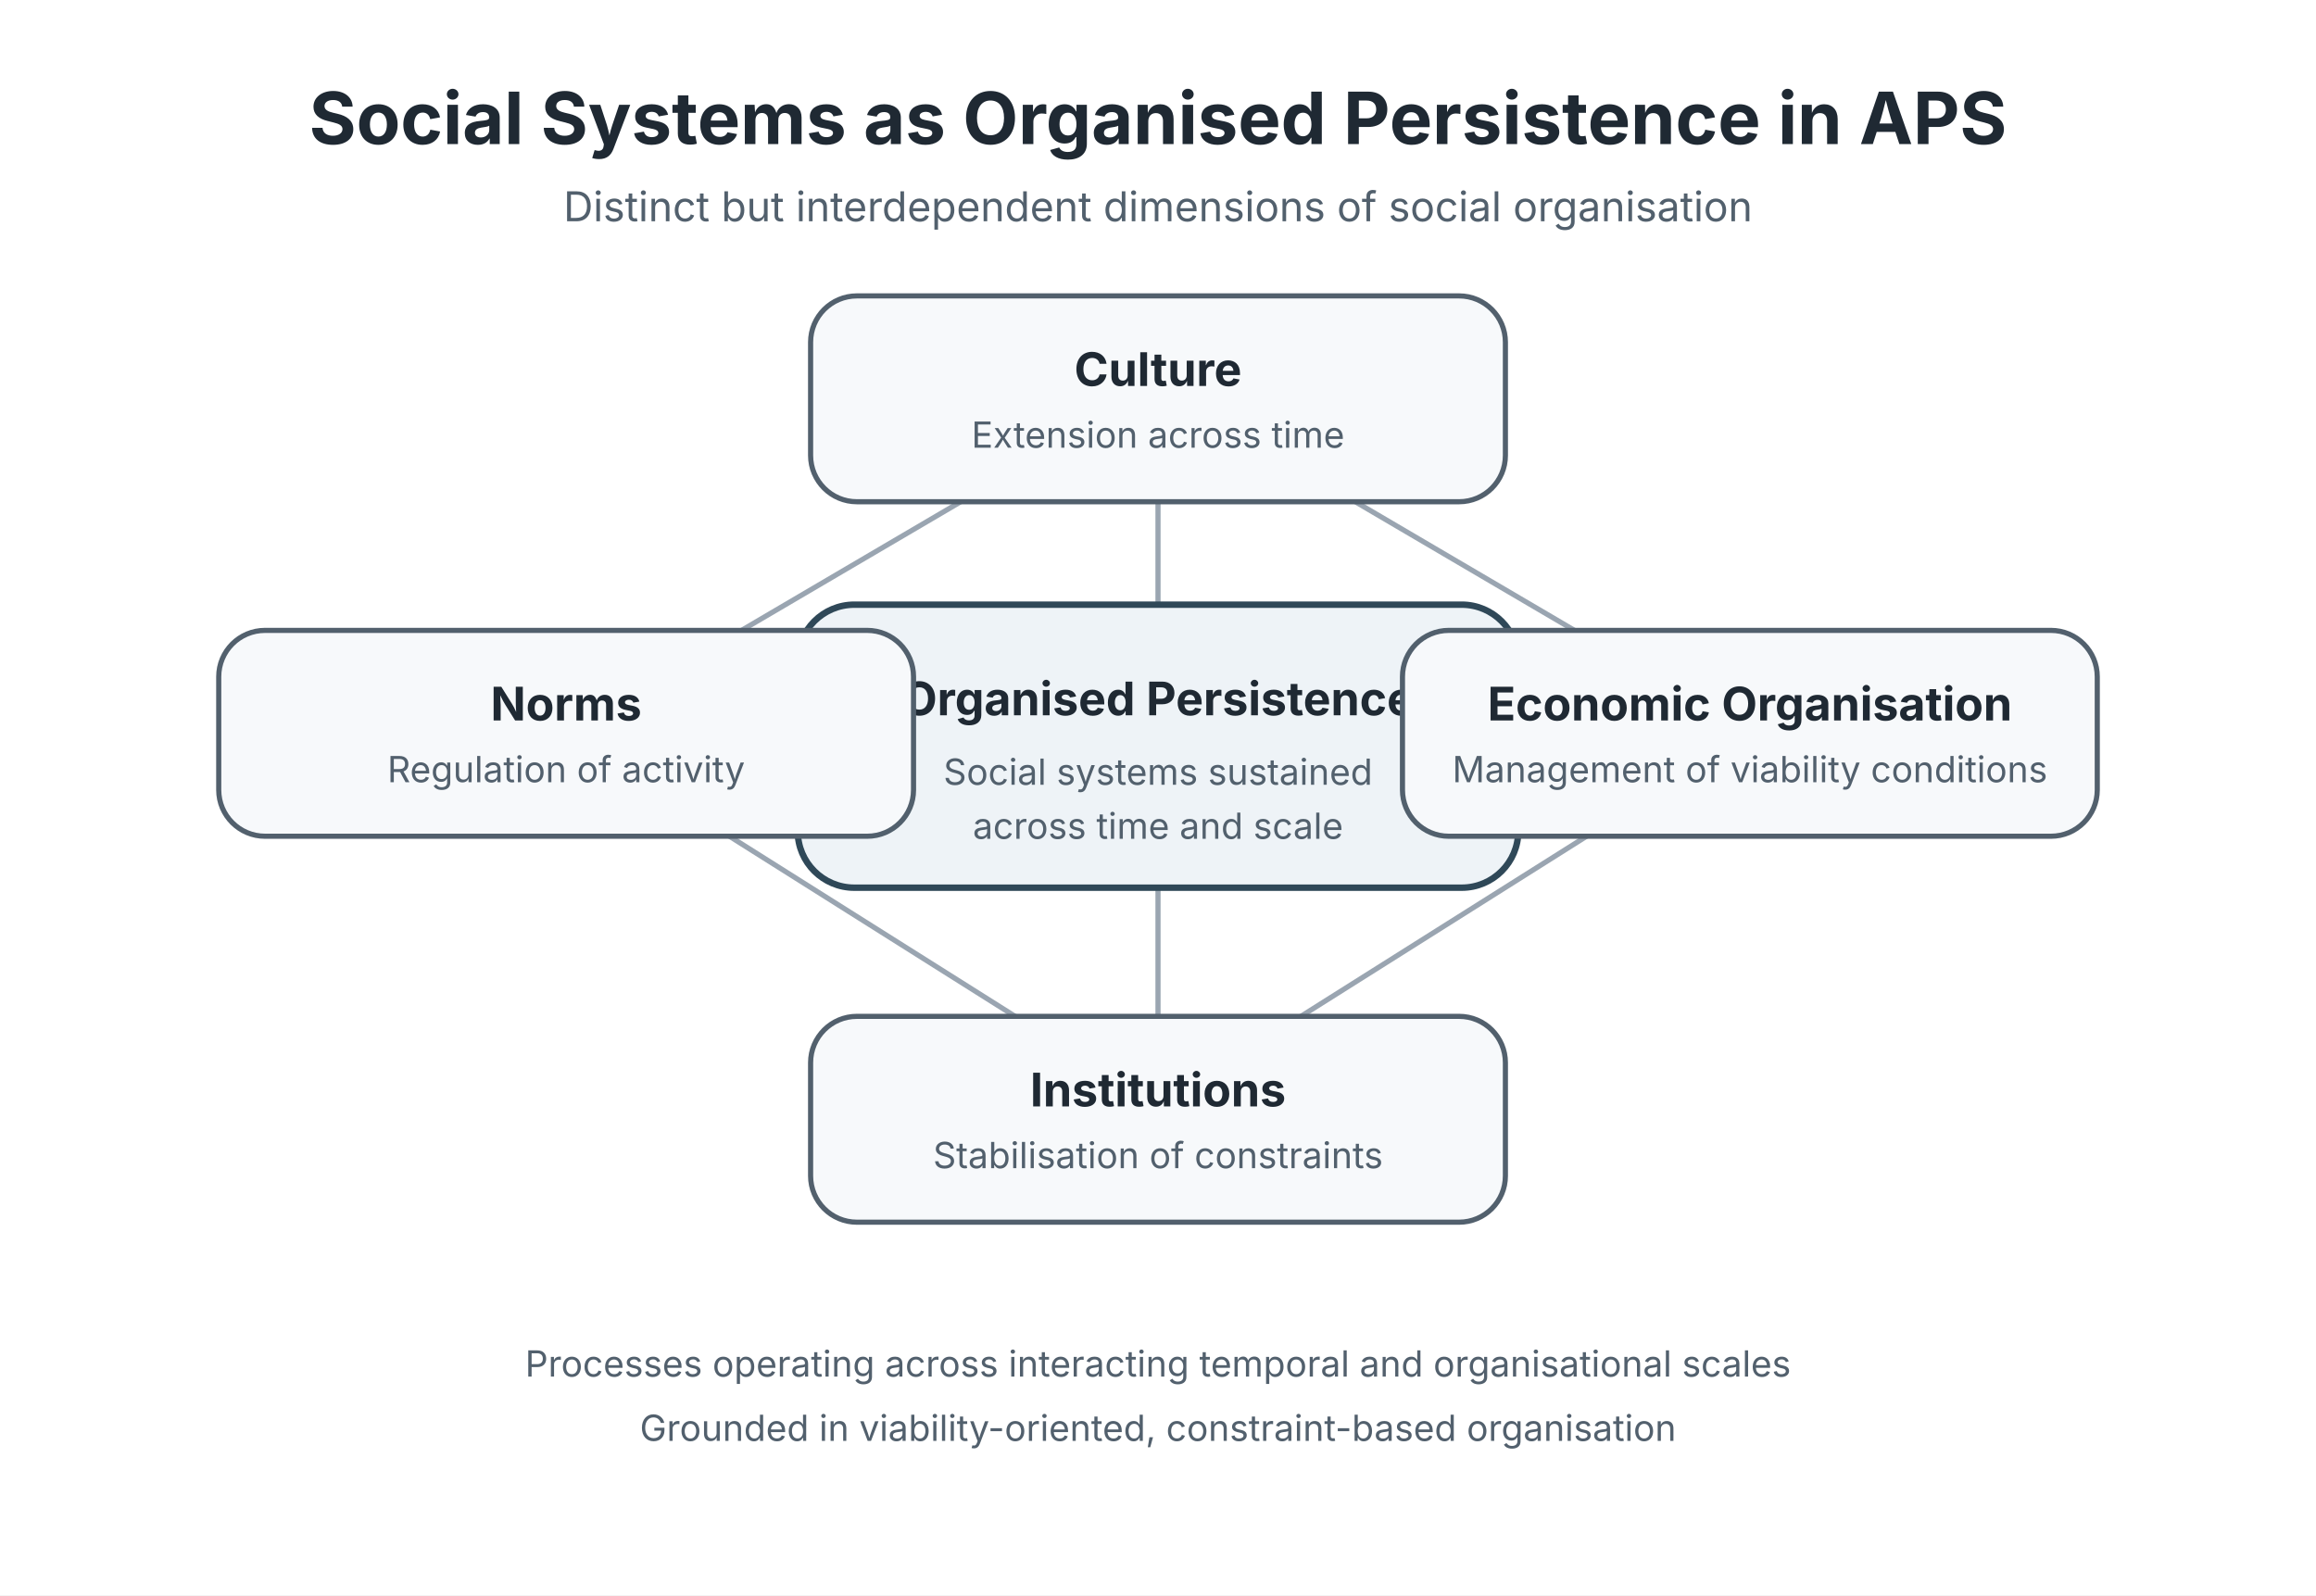
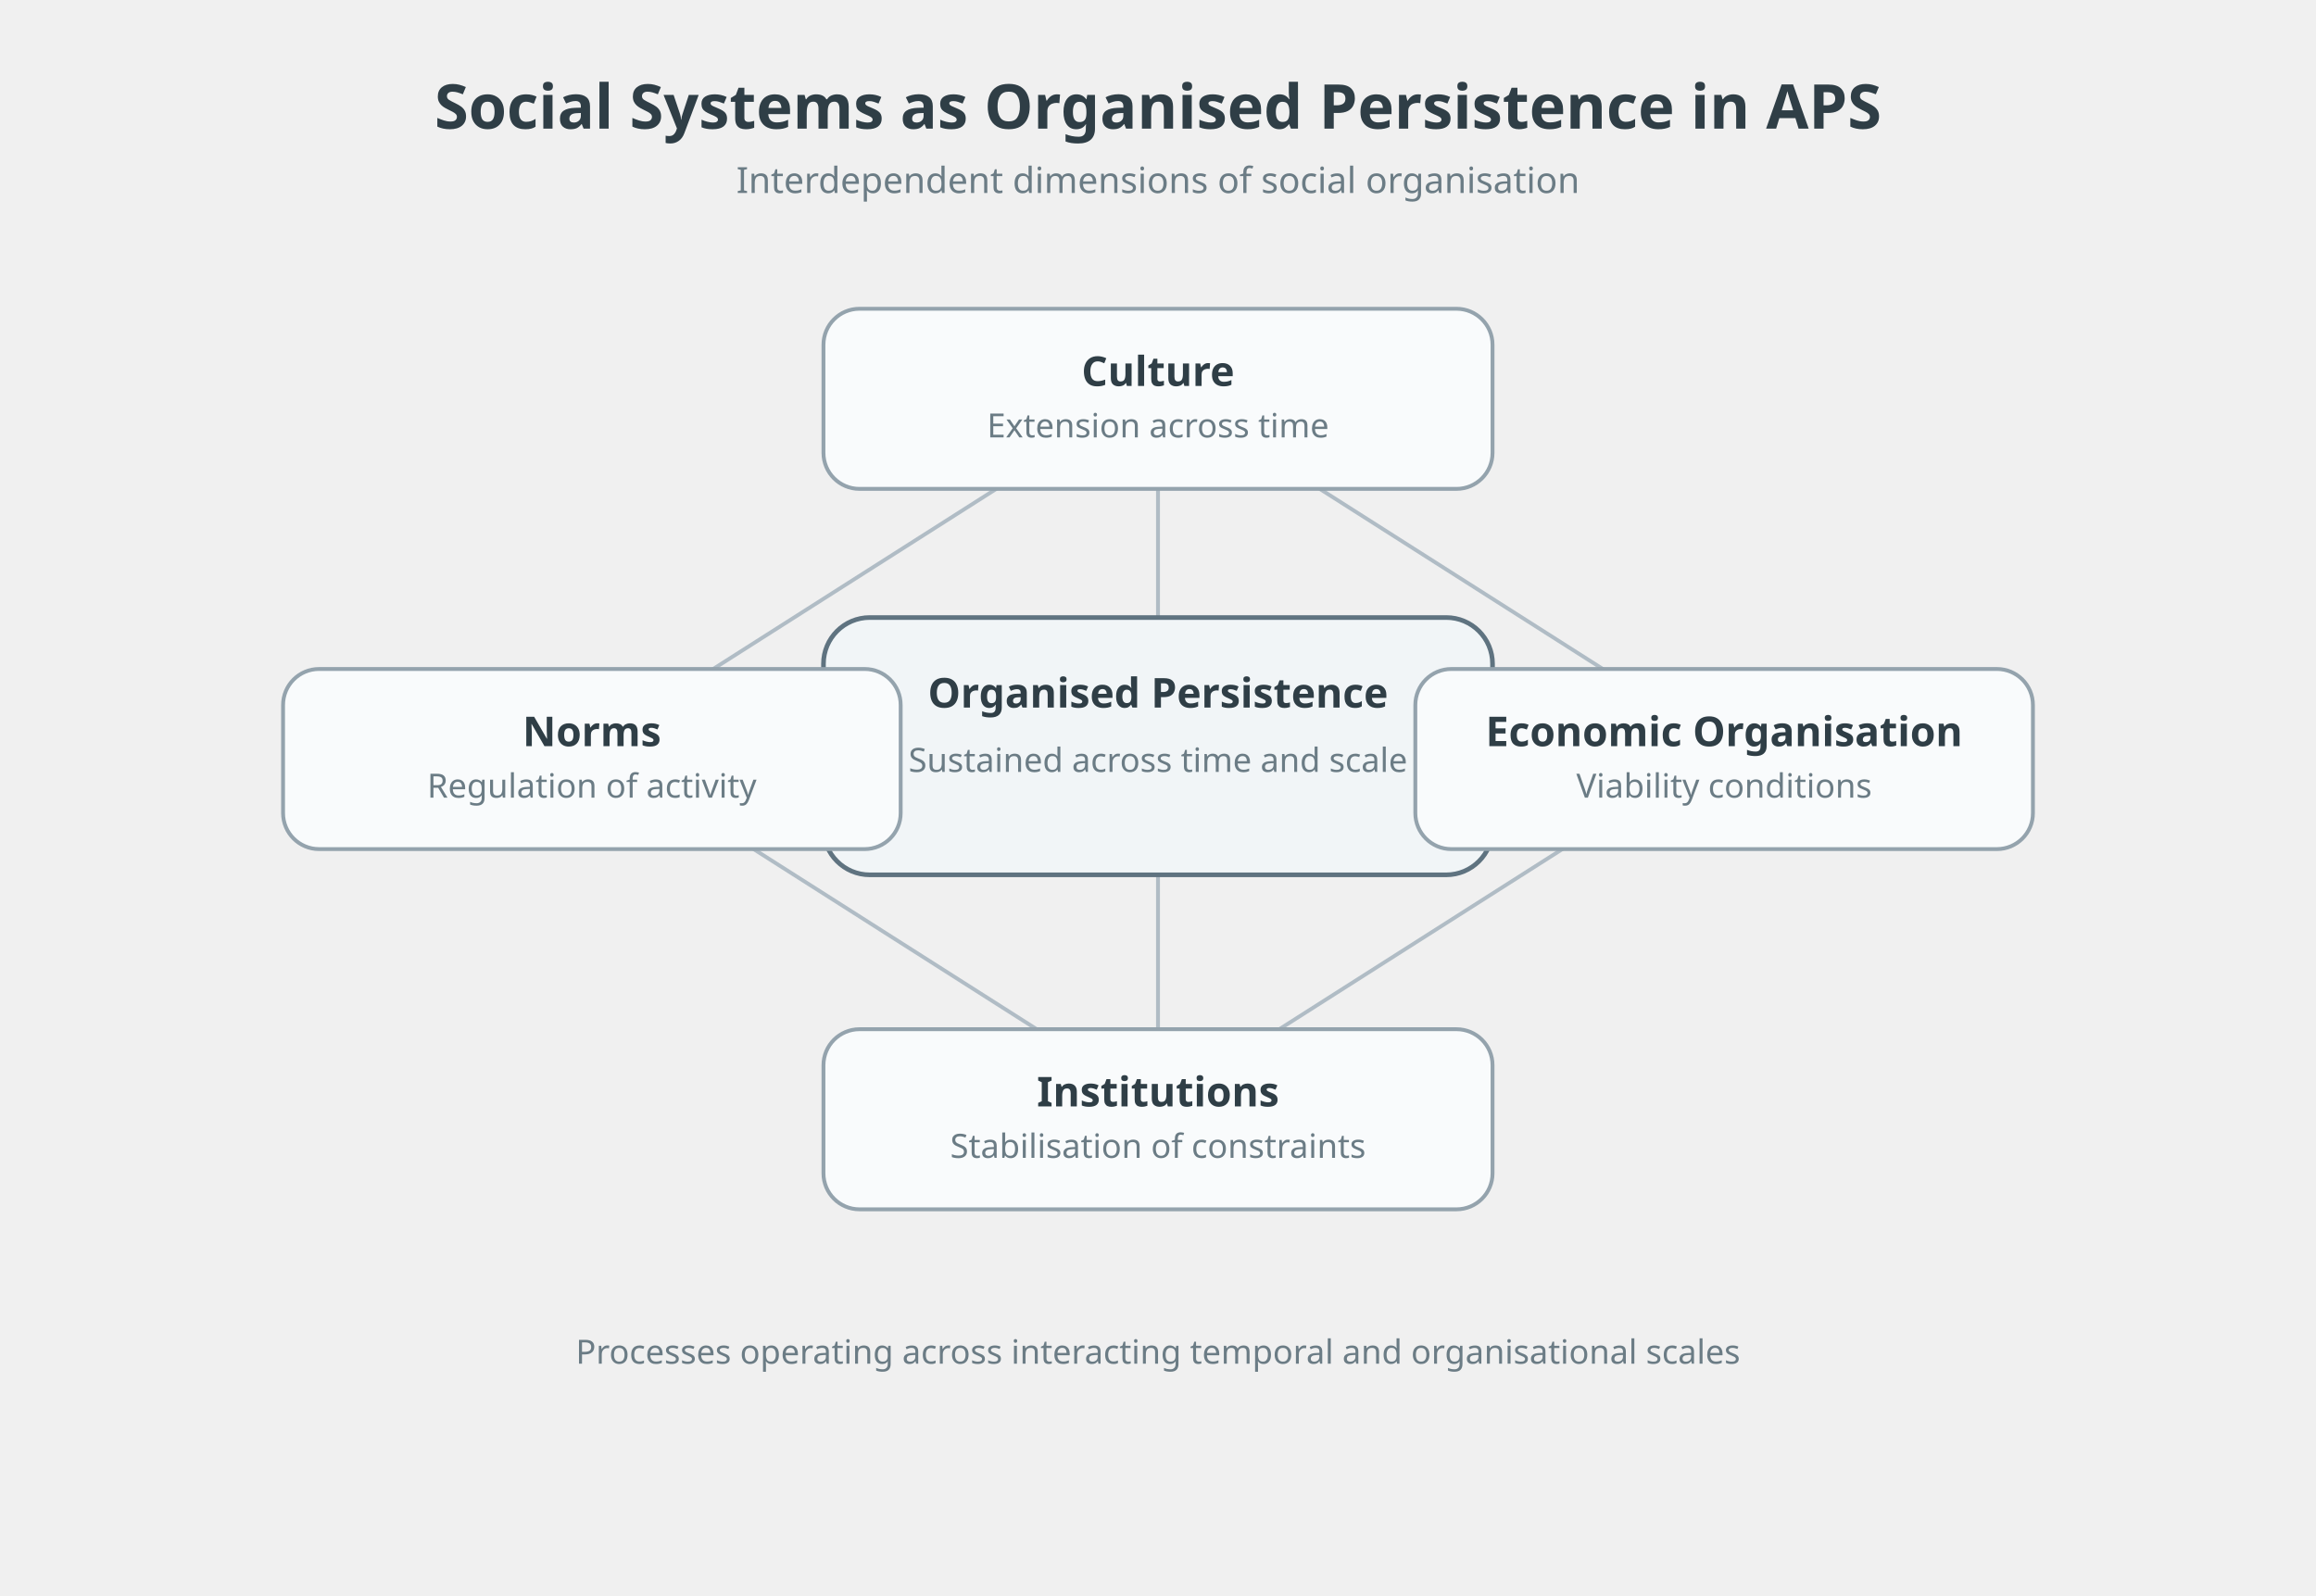
- <svg xmlns="http://www.w3.org/2000/svg" width="900" height="620" viewBox="0 0 900 620" role="img" aria-labelledby="title desc">
-   <defs>
-     <style>
-       .bg { fill: #ffffff; }
-       .title { font: 700 28px system-ui, -apple-system, BlinkMacSystemFont, "Segoe UI", sans-serif; fill: #1f2933; }
-       .subtitle { font: 400 16px system-ui, -apple-system, BlinkMacSystemFont, "Segoe UI", sans-serif; fill: #52606d; }
-       .node { fill: #f7f9fb; stroke: #52606d; stroke-width: 2; }
-       .centre { fill: #eef3f7; stroke: #2f4858; stroke-width: 2.5; }
-       .label { font: 700 18px system-ui, -apple-system, BlinkMacSystemFont, "Segoe UI", sans-serif; fill: #1f2933; text-anchor: middle; }
-       .sub { font: 400 14px system-ui, -apple-system, BlinkMacSystemFont, "Segoe UI", sans-serif; fill: #52606d; text-anchor: middle; }
-       .line { stroke: #9aa5b1; stroke-width: 2; fill: none; }
-       .footer { font: 400 14px system-ui, -apple-system, BlinkMacSystemFont, "Segoe UI", sans-serif; fill: #52606d; text-anchor: middle; }
-     </style>
-   </defs>
-   <rect class="bg" width="900" height="620" />
-   <text class="title" x="450" y="56" text-anchor="middle">Social Systems as Organised Persistence in APS</text>
-   <text class="subtitle" x="450" y="86" text-anchor="middle">Distinct but interdependent dimensions of social organisation</text>
-   <path class="line" d="M450 150 L680 285 L450 430 L220 285 Z" />
+ <svg xmlns="http://www.w3.org/2000/svg" width="900" height="620" viewBox="0 0 900 620">
+   <style>
+     .title { font: 600 24px system-ui, sans-serif; fill: #2f3e46; }
+     .subtitle { font: 400 14px system-ui, sans-serif; fill: #6b7c85; }
+     .node { fill: #f9fbfc; stroke: #94a3ad; stroke-width: 1.5; }
+     .centre { fill: #f1f5f7; stroke: #5f7380; stroke-width: 1.8; }
+     .label { font: 600 16px system-ui, sans-serif; fill: #2f3e46; text-anchor: middle; }
+     .sub { font: 400 13px system-ui, sans-serif; fill: #6b7c85; text-anchor: middle; }
+     .line { stroke: #b0bcc5; stroke-width: 1.5; fill: none; }
+     .footer { font: 400 13px system-ui, sans-serif; fill: #6b7c85; text-anchor: middle; }
+   </style>
+   <text class="title" x="450" y="50" text-anchor="middle">
+     Social Systems as Organised Persistence in APS
+   </text>
+   <text class="subtitle" x="450" y="75" text-anchor="middle">
+     Interdependent dimensions of social organisation
+   </text>
+   <path class="line" d="M450 150 L670 290 L450 430 L230 290 Z" />
  <line class="line" x1="450" y1="290" x2="450" y2="150" />
-   <line class="line" x1="450" y1="290" x2="680" y2="285" />
+   <line class="line" x1="450" y1="290" x2="670" y2="290" />
  <line class="line" x1="450" y1="290" x2="450" y2="430" />
-   <line class="line" x1="450" y1="290" x2="220" y2="285" />
-   <rect class="centre" x="310" y="235" width="280" height="110" rx="22" />
-   <text class="label" x="450" y="278">Organised Persistence</text>
-   <text class="sub" x="450" y="305">Social systems sustained</text>
-   <text class="sub" x="450" y="326">across time and scale</text>
-   <rect class="node" x="315" y="115" width="270" height="80" rx="18" />
+   <line class="line" x1="450" y1="290" x2="230" y2="290" />
+   <rect class="centre" x="320" y="240" width="260" height="100" rx="18" />
+   <text class="label" x="450" y="275">Organised Persistence</text>
+   <text class="sub" x="450" y="300">Sustained across time and scale</text>
+   <rect class="node" x="320" y="120" width="260" height="70" rx="14" />
  <text class="label" x="450" y="150">Culture</text>
-   <text class="sub" x="450" y="174">Extension across time</text>
-   <rect class="node" x="85" y="245" width="270" height="80" rx="18" />
-   <text class="label" x="220" y="280">Norms</text>
-   <text class="sub" x="220" y="304">Regulation of activity</text>
-   <rect class="node" x="545" y="245" width="270" height="80" rx="18" />
-   <text class="label" x="680" y="280">Economic Organisation</text>
-   <text class="sub" x="680" y="304">Management of viability conditions</text>
-   <rect class="node" x="315" y="395" width="270" height="80" rx="18" />
+   <text class="sub" x="450" y="170">Extension across time</text>
+   <rect class="node" x="110" y="260" width="240" height="70" rx="14" />
+   <text class="label" x="230" y="290">Norms</text>
+   <text class="sub" x="230" y="310">Regulation of activity</text>
+   <rect class="node" x="550" y="260" width="240" height="70" rx="14" />
+   <text class="label" x="670" y="290">Economic Organisation</text>
+   <text class="sub" x="670" y="310">Viability conditions</text>
+   <rect class="node" x="320" y="400" width="260" height="70" rx="14" />
  <text class="label" x="450" y="430">Institutions</text>
-   <text class="sub" x="450" y="454">Stabilisation of constraints</text>
-   <text class="footer" x="450" y="535">Processes operating across interacting temporal and organisational scales</text>
-   <text class="footer" x="450" y="560">Grounded in viability-oriented, constraint-based organisation</text>
+   <text class="sub" x="450" y="450">Stabilisation of constraints</text>
+   <text class="footer" x="450" y="530">
+     Processes operating across interacting temporal and organisational scales
+   </text>
</svg>
